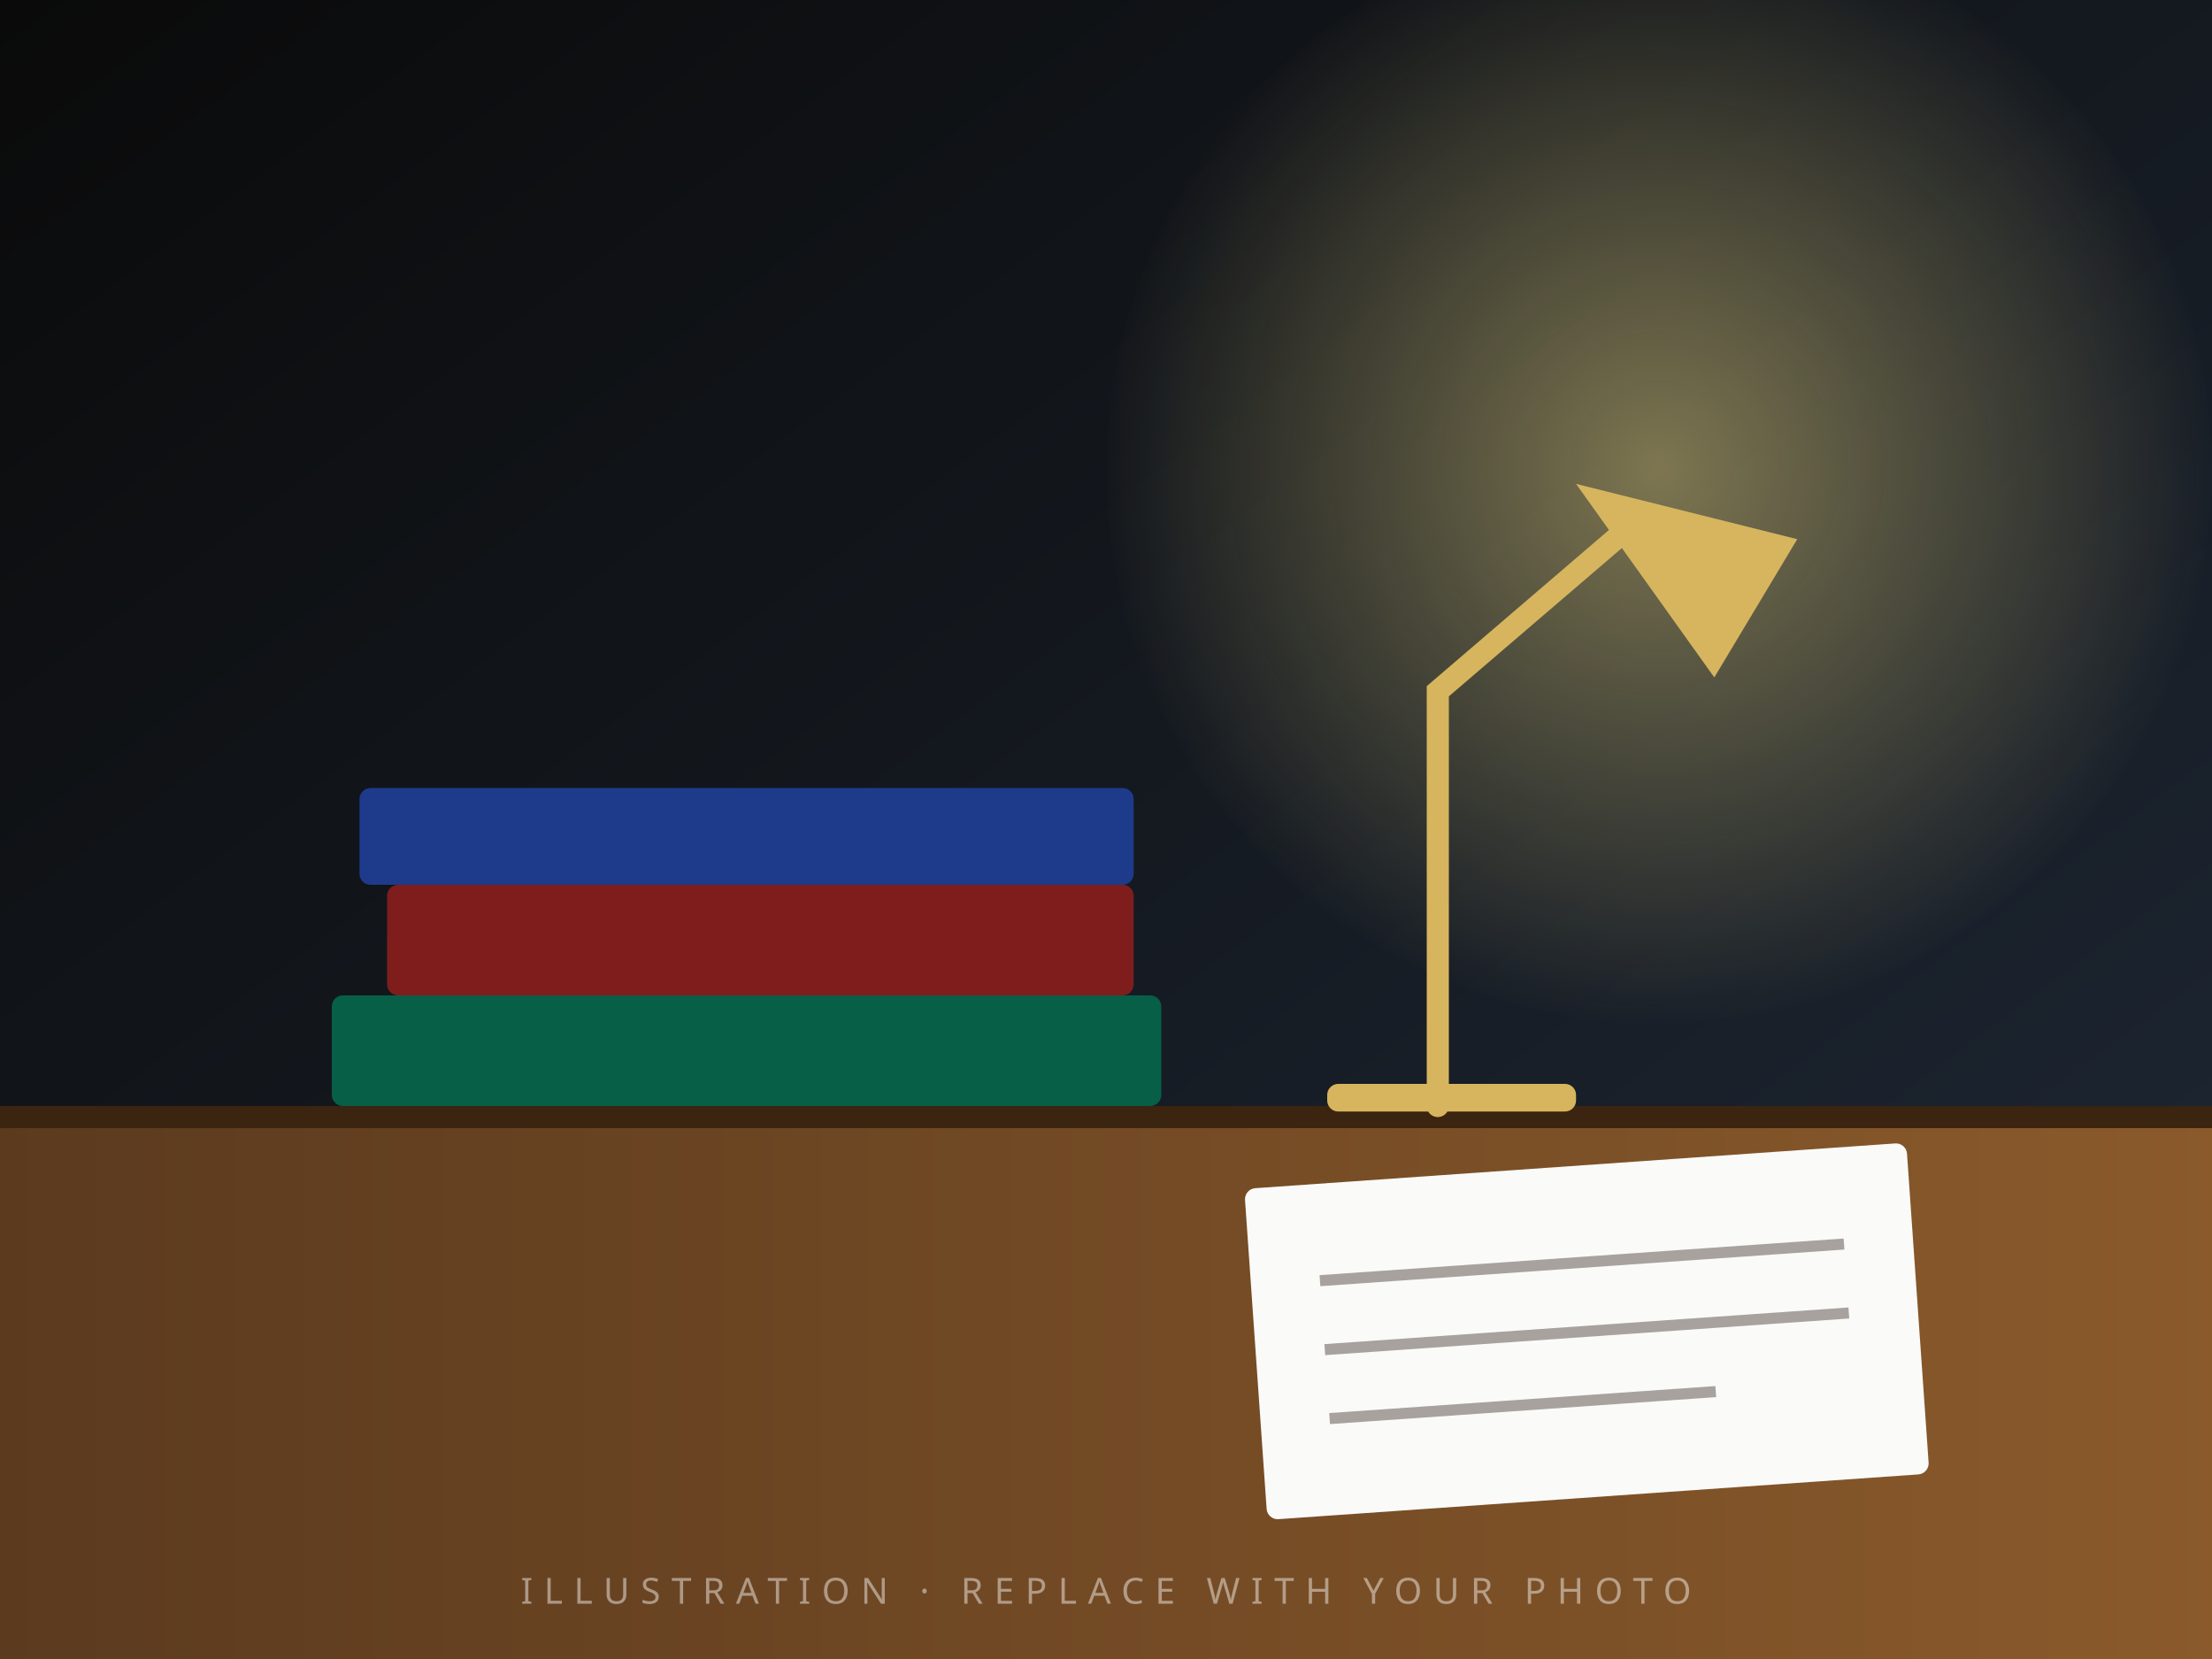
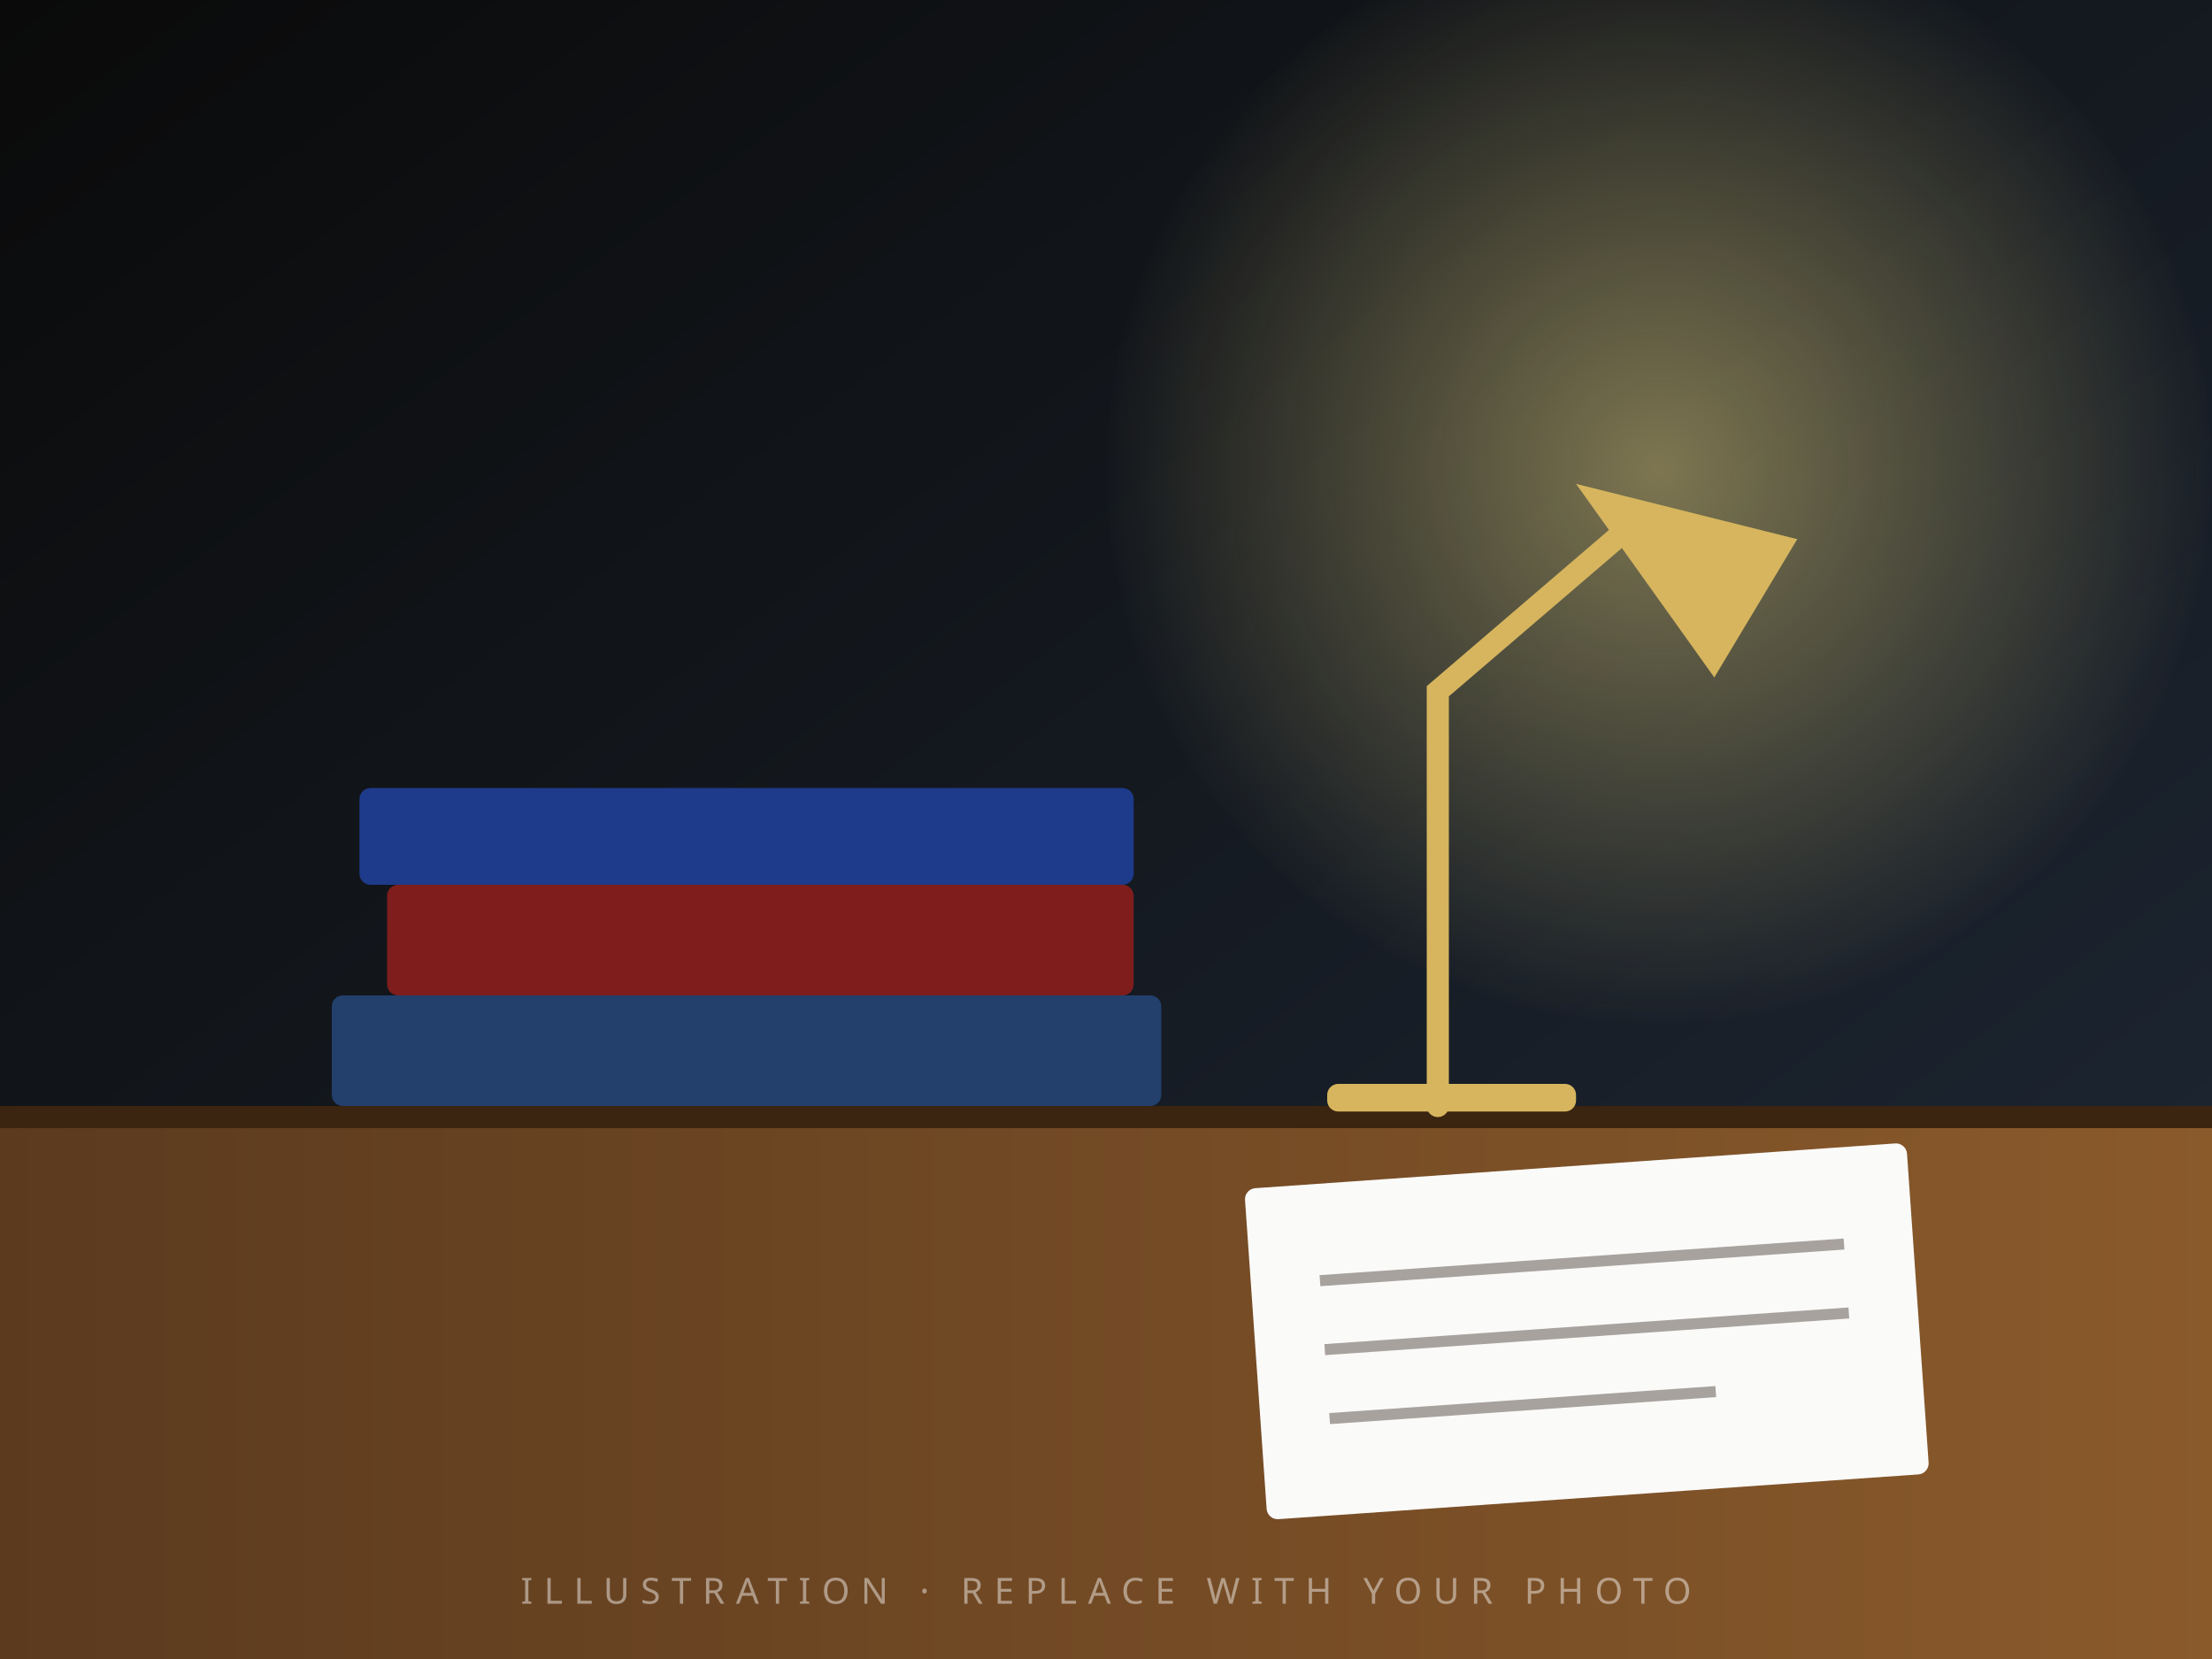
<svg xmlns="http://www.w3.org/2000/svg" viewBox="0 0 800 600" role="img" aria-label="Illustration of an advocate's desk with lamp and books">
  <defs>
    <linearGradient id="g" x1="0" y1="0" x2="1" y2="1">
      <stop offset="0" stop-color="#0a0a0a" />
      <stop offset="1" stop-color="#1f2937" />
    </linearGradient>
    <linearGradient id="e" x1="0" y1="0" x2="0" y2="1">
-       <stop offset="0" stop-color="#34d399" />
-       <stop offset="1" stop-color="#047857" />
+       <stop offset="0" stop-color="#c4a765" />
+       <stop offset="1" stop-color="#7c6427" />
    </linearGradient>
    <linearGradient id="w" x1="0" y1="0" x2="1" y2="0">
      <stop offset="0" stop-color="#5b3a1e" />
      <stop offset="1" stop-color="#8a5a2b" />
    </linearGradient>
    <radialGradient id="l" cx=".5" cy=".5" r=".5">
      <stop offset="0" stop-color="#fde68a" stop-opacity=".9" />
      <stop offset="1" stop-color="#fde68a" stop-opacity="0" />
    </radialGradient>
  </defs>
  <rect width="800" height="600" fill="url(#g)" />
  <circle cx="600" cy="170" r="200" fill="url(#l)" opacity=".5" />
  <rect y="400" width="800" height="200" fill="url(#w)" />
  <rect y="400" width="800" height="8" fill="#3b2410" />
-   <rect x="120" y="360" width="300" height="40" rx="4" fill="#065f46" />
+   <rect x="120" y="360" width="300" height="40" rx="4" fill="#22406b" />
  <rect x="140" y="320" width="270" height="40" rx="4" fill="#7f1d1d" />
  <rect x="130" y="285" width="280" height="35" rx="4" fill="#1e3a8a" />
  <path d="M520 400v-150l70-60" stroke="#d6b55e" stroke-width="8" fill="none" stroke-linecap="round" />
  <path d="M570 175l80 20-30 50z" fill="#d6b55e" />
  <rect x="480" y="392" width="90" height="10" rx="4" fill="#d6b55e" />
  <rect x="450" y="430" width="240" height="120" rx="4" fill="#fafaf9" transform="rotate(-4 450 430)" />
  <path d="M475 465h190M475 490h190M475 515h140" stroke="#a8a29e" stroke-width="4" transform="rotate(-4 450 430)" />
  <text x="400" y="580" text-anchor="middle" font-family="sans-serif" font-size="13" letter-spacing="4" fill="#fff" opacity=".45">ILLUSTRATION · REPLACE WITH YOUR PHOTO</text>
</svg>
